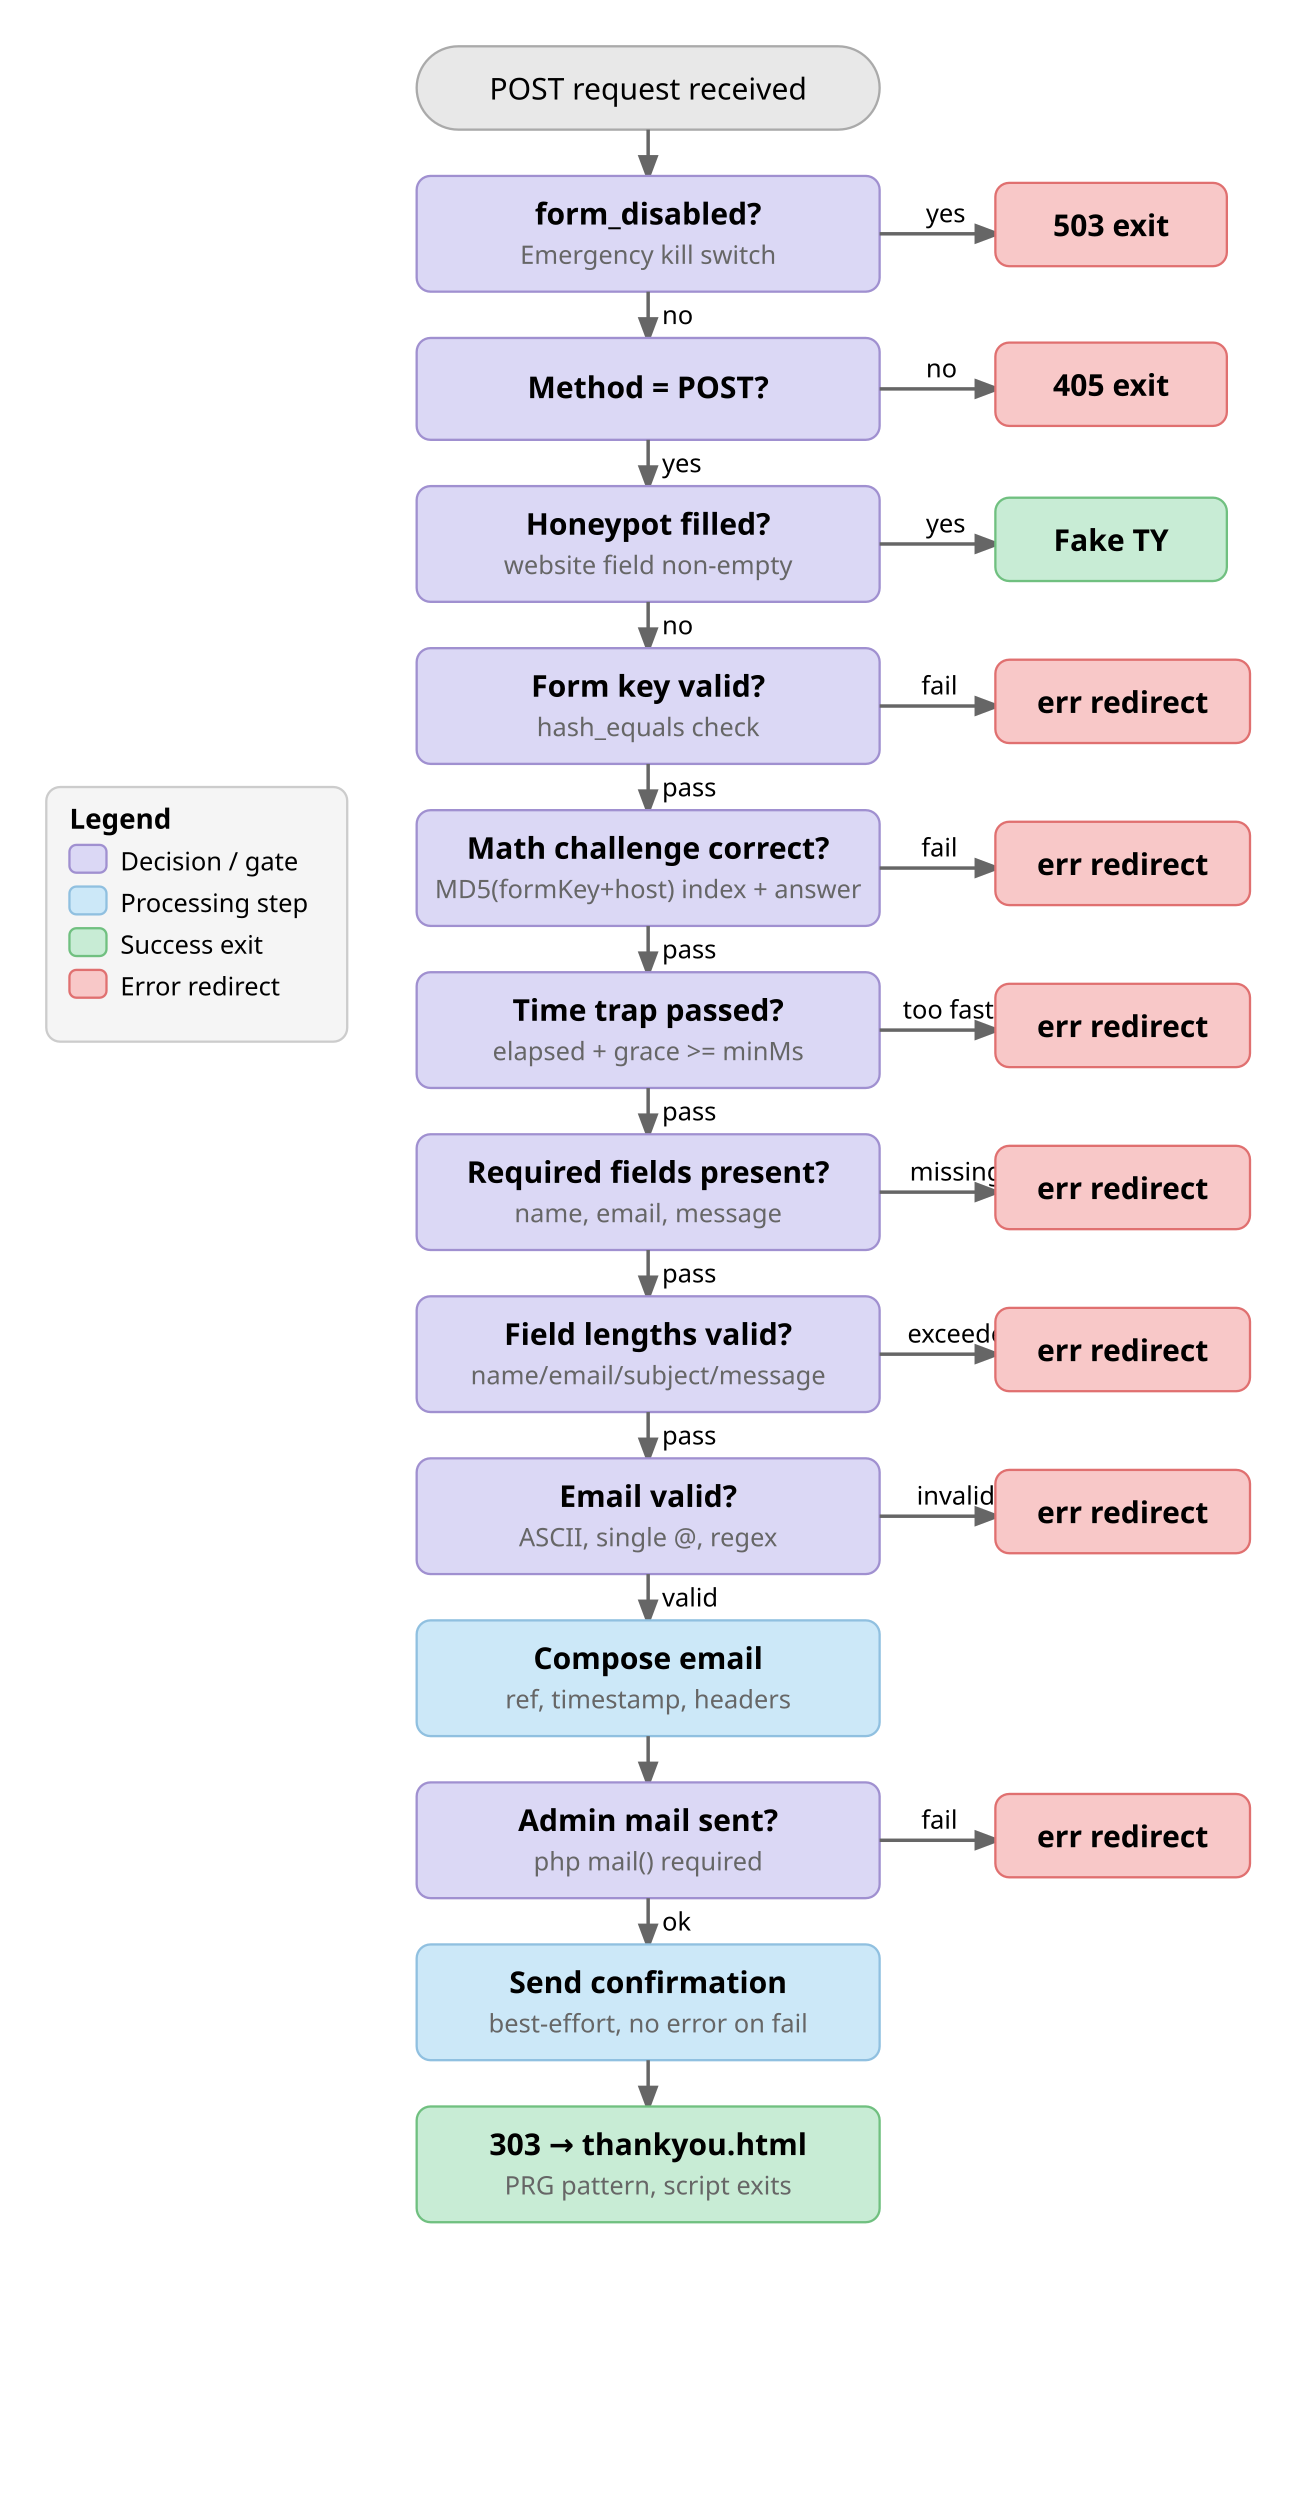
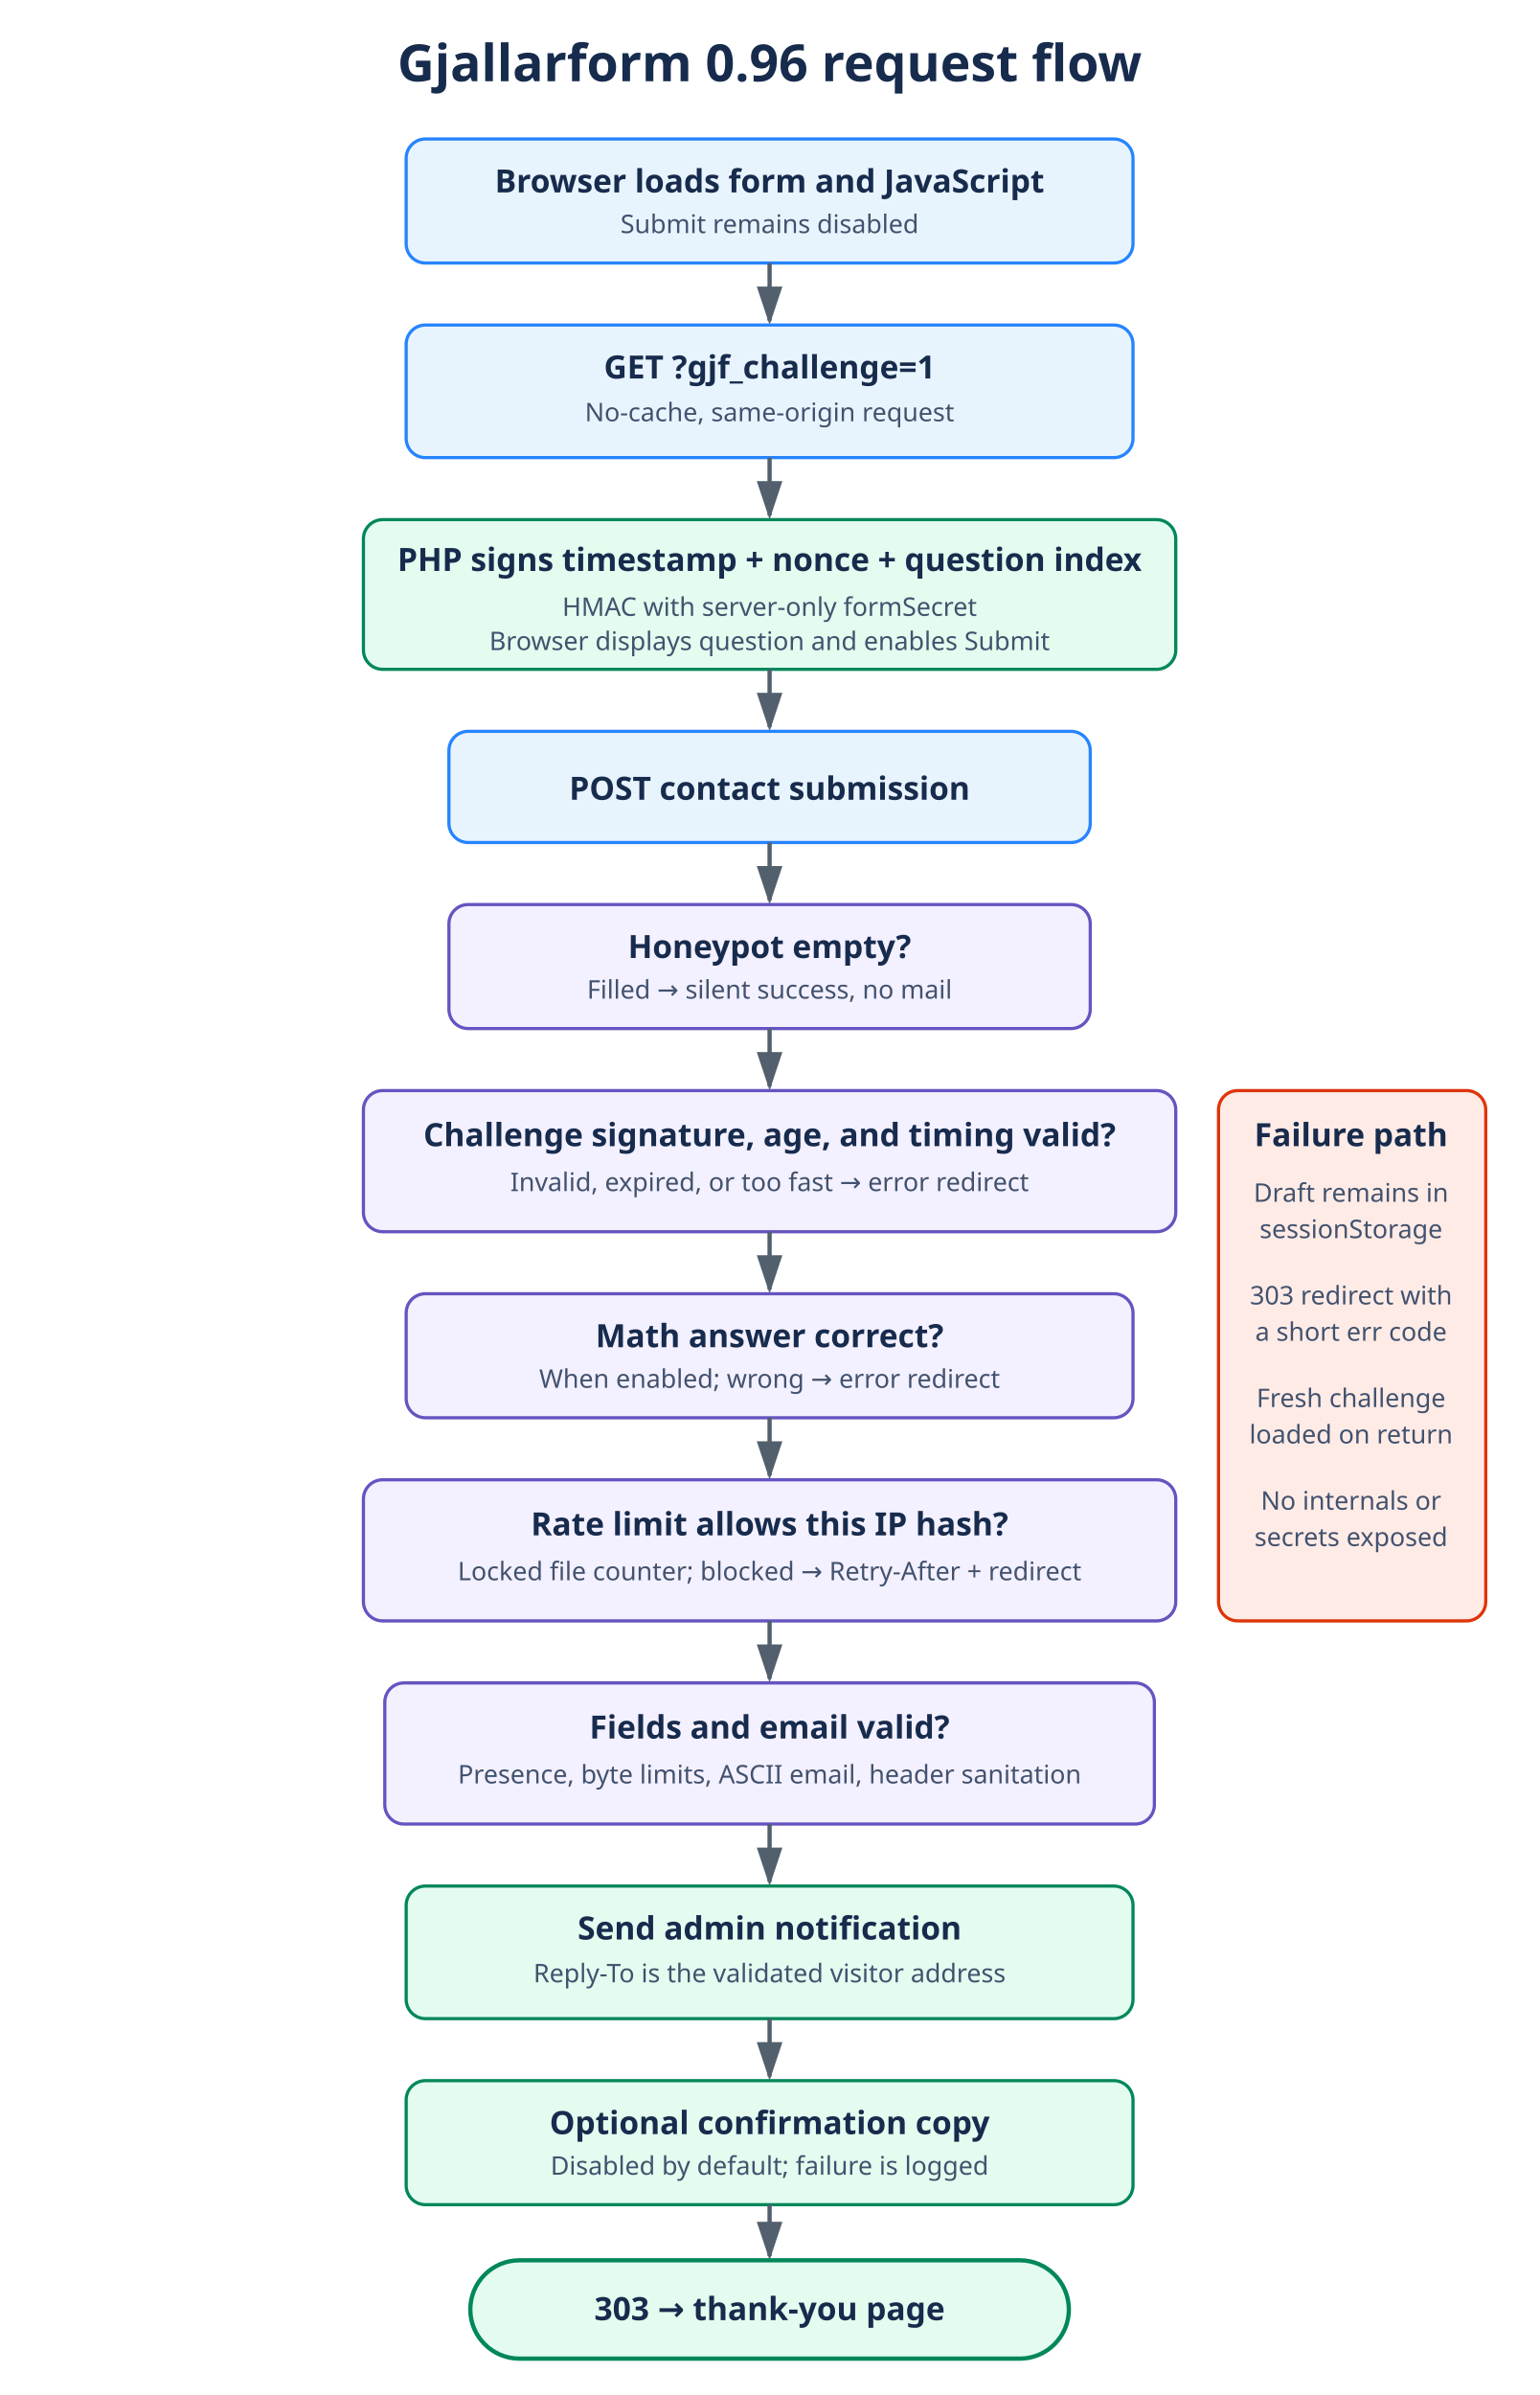
- <svg xmlns="http://www.w3.org/2000/svg" width="560" height="1080" font-family="sans-serif" font-size="13">
-   <rect x="20" y="340" width="130" height="110" rx="6" fill="#f5f5f5" stroke="#ccc" />
-   <text x="30" y="358" font-size="12" font-weight="bold">Legend</text>
-   <rect x="30" y="365" width="16" height="12" rx="3" fill="#dbd8f5" stroke="#a090d0" />
-   <text x="52" y="376" font-size="11">Decision / gate</text>
-   <rect x="30" y="383" width="16" height="12" rx="3" fill="#cce8f8" stroke="#90c0e0" />
-   <text x="52" y="394" font-size="11">Processing step</text>
-   <rect x="30" y="401" width="16" height="12" rx="3" fill="#c8ecd5" stroke="#70c080" />
-   <text x="52" y="412" font-size="11">Success exit</text>
-   <rect x="30" y="419" width="16" height="12" rx="3" fill="#f8c8c8" stroke="#e07070" />
-   <text x="52" y="430" font-size="11">Error redirect</text>
-   <rect x="180" y="20" width="200" height="36" rx="18" fill="#e8e8e8" stroke="#aaa" />
-   <text x="280" y="43" text-anchor="middle" font-size="13">POST request received</text>
-   <line x1="280" y1="56" x2="280" y2="76" stroke="#666" stroke-width="1.5" marker-end="url(#arr)" />
-   <rect x="180" y="76" width="200" height="50" rx="6" fill="#dbd8f5" stroke="#a090d0" />
-   <text x="280" y="97" text-anchor="middle" font-weight="bold">form_disabled?</text>
-   <text x="280" y="114" text-anchor="middle" font-size="11" fill="#666">Emergency kill switch</text>
-   <line x1="380" y1="101" x2="430" y2="101" stroke="#666" stroke-width="1.5" marker-end="url(#arr)" />
-   <text x="400" y="96" font-size="11">yes</text>
-   <rect x="430" y="79" width="100" height="36" rx="6" fill="#f8c8c8" stroke="#e07070" />
-   <text x="480" y="102" text-anchor="middle" font-weight="bold">503 exit</text>
-   <line x1="280" y1="126" x2="280" y2="146" stroke="#666" stroke-width="1.5" marker-end="url(#arr)" />
-   <text x="286" y="140" font-size="11">no</text>
-   <rect x="180" y="146" width="200" height="44" rx="6" fill="#dbd8f5" stroke="#a090d0" />
-   <text x="280" y="172" text-anchor="middle" font-weight="bold">Method = POST?</text>
-   <line x1="380" y1="168" x2="430" y2="168" stroke="#666" stroke-width="1.5" marker-end="url(#arr)" />
-   <text x="400" y="163" font-size="11">no</text>
-   <rect x="430" y="148" width="100" height="36" rx="6" fill="#f8c8c8" stroke="#e07070" />
-   <text x="480" y="171" text-anchor="middle" font-weight="bold">405 exit</text>
-   <line x1="280" y1="190" x2="280" y2="210" stroke="#666" stroke-width="1.5" marker-end="url(#arr)" />
-   <text x="286" y="204" font-size="11">yes</text>
-   <rect x="180" y="210" width="200" height="50" rx="6" fill="#dbd8f5" stroke="#a090d0" />
-   <text x="280" y="231" text-anchor="middle" font-weight="bold">Honeypot filled?</text>
-   <text x="280" y="248" text-anchor="middle" font-size="11" fill="#666">website field non-empty</text>
-   <line x1="380" y1="235" x2="430" y2="235" stroke="#666" stroke-width="1.5" marker-end="url(#arr)" />
-   <text x="400" y="230" font-size="11">yes</text>
-   <rect x="430" y="215" width="100" height="36" rx="6" fill="#c8ecd5" stroke="#70c080" />
-   <text x="480" y="238" text-anchor="middle" font-weight="bold">Fake TY</text>
-   <line x1="280" y1="260" x2="280" y2="280" stroke="#666" stroke-width="1.5" marker-end="url(#arr)" />
-   <text x="286" y="274" font-size="11">no</text>
-   <rect x="180" y="280" width="200" height="50" rx="6" fill="#dbd8f5" stroke="#a090d0" />
-   <text x="280" y="301" text-anchor="middle" font-weight="bold">Form key valid?</text>
-   <text x="280" y="318" text-anchor="middle" font-size="11" fill="#666">hash_equals check</text>
-   <line x1="380" y1="305" x2="430" y2="305" stroke="#666" stroke-width="1.5" marker-end="url(#arr)" />
-   <text x="398" y="300" font-size="11">fail</text>
-   <rect x="430" y="285" width="110" height="36" rx="6" fill="#f8c8c8" stroke="#e07070" />
-   <text x="485" y="308" text-anchor="middle" font-weight="bold">err redirect</text>
-   <line x1="280" y1="330" x2="280" y2="350" stroke="#666" stroke-width="1.5" marker-end="url(#arr)" />
-   <text x="286" y="344" font-size="11">pass</text>
-   <rect x="180" y="350" width="200" height="50" rx="6" fill="#dbd8f5" stroke="#a090d0" />
-   <text x="280" y="371" text-anchor="middle" font-weight="bold">Math challenge correct?</text>
-   <text x="280" y="388" text-anchor="middle" font-size="11" fill="#666">MD5(formKey+host) index + answer</text>
-   <line x1="380" y1="375" x2="430" y2="375" stroke="#666" stroke-width="1.5" marker-end="url(#arr)" />
-   <text x="398" y="370" font-size="11">fail</text>
-   <rect x="430" y="355" width="110" height="36" rx="6" fill="#f8c8c8" stroke="#e07070" />
-   <text x="485" y="378" text-anchor="middle" font-weight="bold">err redirect</text>
-   <line x1="280" y1="400" x2="280" y2="420" stroke="#666" stroke-width="1.5" marker-end="url(#arr)" />
-   <text x="286" y="414" font-size="11">pass</text>
-   <rect x="180" y="420" width="200" height="50" rx="6" fill="#dbd8f5" stroke="#a090d0" />
-   <text x="280" y="441" text-anchor="middle" font-weight="bold">Time trap passed?</text>
-   <text x="280" y="458" text-anchor="middle" font-size="11" fill="#666">elapsed + grace &gt;= minMs</text>
-   <line x1="380" y1="445" x2="430" y2="445" stroke="#666" stroke-width="1.5" marker-end="url(#arr)" />
-   <text x="390" y="440" font-size="11">too fast</text>
-   <rect x="430" y="425" width="110" height="36" rx="6" fill="#f8c8c8" stroke="#e07070" />
-   <text x="485" y="448" text-anchor="middle" font-weight="bold">err redirect</text>
-   <line x1="280" y1="470" x2="280" y2="490" stroke="#666" stroke-width="1.5" marker-end="url(#arr)" />
-   <text x="286" y="484" font-size="11">pass</text>
-   <rect x="180" y="490" width="200" height="50" rx="6" fill="#dbd8f5" stroke="#a090d0" />
-   <text x="280" y="511" text-anchor="middle" font-weight="bold">Required fields present?</text>
-   <text x="280" y="528" text-anchor="middle" font-size="11" fill="#666">name, email, message</text>
-   <line x1="380" y1="515" x2="430" y2="515" stroke="#666" stroke-width="1.5" marker-end="url(#arr)" />
-   <text x="393" y="510" font-size="11">missing</text>
-   <rect x="430" y="495" width="110" height="36" rx="6" fill="#f8c8c8" stroke="#e07070" />
-   <text x="485" y="518" text-anchor="middle" font-weight="bold">err redirect</text>
-   <line x1="280" y1="540" x2="280" y2="560" stroke="#666" stroke-width="1.5" marker-end="url(#arr)" />
-   <text x="286" y="554" font-size="11">pass</text>
-   <rect x="180" y="560" width="200" height="50" rx="6" fill="#dbd8f5" stroke="#a090d0" />
-   <text x="280" y="581" text-anchor="middle" font-weight="bold">Field lengths valid?</text>
-   <text x="280" y="598" text-anchor="middle" font-size="11" fill="#666">name/email/subject/message</text>
-   <line x1="380" y1="585" x2="430" y2="585" stroke="#666" stroke-width="1.5" marker-end="url(#arr)" />
-   <text x="392" y="580" font-size="11">exceeded</text>
-   <rect x="430" y="565" width="110" height="36" rx="6" fill="#f8c8c8" stroke="#e07070" />
-   <text x="485" y="588" text-anchor="middle" font-weight="bold">err redirect</text>
-   <line x1="280" y1="610" x2="280" y2="630" stroke="#666" stroke-width="1.5" marker-end="url(#arr)" />
-   <text x="286" y="624" font-size="11">pass</text>
-   <rect x="180" y="630" width="200" height="50" rx="6" fill="#dbd8f5" stroke="#a090d0" />
-   <text x="280" y="651" text-anchor="middle" font-weight="bold">Email valid?</text>
-   <text x="280" y="668" text-anchor="middle" font-size="11" fill="#666">ASCII, single @, regex</text>
-   <line x1="380" y1="655" x2="430" y2="655" stroke="#666" stroke-width="1.5" marker-end="url(#arr)" />
-   <text x="396" y="650" font-size="11">invalid</text>
-   <rect x="430" y="635" width="110" height="36" rx="6" fill="#f8c8c8" stroke="#e07070" />
-   <text x="485" y="658" text-anchor="middle" font-weight="bold">err redirect</text>
-   <line x1="280" y1="680" x2="280" y2="700" stroke="#666" stroke-width="1.5" marker-end="url(#arr)" />
-   <text x="286" y="694" font-size="11">valid</text>
-   <rect x="180" y="700" width="200" height="50" rx="6" fill="#cce8f8" stroke="#90c0e0" />
-   <text x="280" y="721" text-anchor="middle" font-weight="bold">Compose email</text>
-   <text x="280" y="738" text-anchor="middle" font-size="11" fill="#666">ref, timestamp, headers</text>
-   <line x1="280" y1="750" x2="280" y2="770" stroke="#666" stroke-width="1.5" marker-end="url(#arr)" />
-   <rect x="180" y="770" width="200" height="50" rx="6" fill="#dbd8f5" stroke="#a090d0" />
-   <text x="280" y="791" text-anchor="middle" font-weight="bold">Admin mail sent?</text>
-   <text x="280" y="808" text-anchor="middle" font-size="11" fill="#666">php mail() required</text>
-   <line x1="380" y1="795" x2="430" y2="795" stroke="#666" stroke-width="1.5" marker-end="url(#arr)" />
-   <text x="398" y="790" font-size="11">fail</text>
-   <rect x="430" y="775" width="110" height="36" rx="6" fill="#f8c8c8" stroke="#e07070" />
-   <text x="485" y="798" text-anchor="middle" font-weight="bold">err redirect</text>
-   <line x1="280" y1="820" x2="280" y2="840" stroke="#666" stroke-width="1.5" marker-end="url(#arr)" />
-   <text x="286" y="834" font-size="11">ok</text>
-   <rect x="180" y="840" width="200" height="50" rx="6" fill="#cce8f8" stroke="#90c0e0" />
-   <text x="280" y="861" text-anchor="middle" font-weight="bold">Send confirmation</text>
-   <text x="280" y="878" text-anchor="middle" font-size="11" fill="#666">best-effort, no error on fail</text>
-   <line x1="280" y1="890" x2="280" y2="910" stroke="#666" stroke-width="1.5" marker-end="url(#arr)" />
-   <rect x="180" y="910" width="200" height="50" rx="6" fill="#c8ecd5" stroke="#70c080" />
-   <text x="280" y="931" text-anchor="middle" font-weight="bold">303 → thankyou.html</text>
-   <text x="280" y="948" text-anchor="middle" font-size="11" fill="#666">PRG pattern, script exits</text>
+ <svg xmlns="http://www.w3.org/2000/svg" width="720" height="1120" viewBox="0 0 720 1120" font-family="system-ui, sans-serif">
  <defs>
-     <marker id="arr" markerWidth="8" markerHeight="8" refX="6" refY="3" orient="auto">
-       <path d="M0,0 L0,6 L8,3 z" fill="#666" />
+     <marker id="arrow" markerWidth="10" markerHeight="10" refX="8" refY="3" orient="auto">
+       <path d="M0,0 L0,6 L9,3 z" fill="#52606d" />
    </marker>
+     <style>
+       .title{font-size:24px;font-weight:700;fill:#172b4d}.label{font-size:15px;font-weight:650;fill:#172b4d}.note{font-size:12px;fill:#42526e}.line{stroke:#52606d;stroke-width:2;marker-end:url(#arrow)}.browser{fill:#e8f4fd;stroke:#2684ff;stroke-width:1.5}.gate{fill:#f3f0ff;stroke:#6554c0;stroke-width:1.5}.step{fill:#e3fcef;stroke:#00875a;stroke-width:1.5}.error{fill:#ffebe6;stroke:#de350b;stroke-width:1.5}.success{fill:#e3fcef;stroke:#00875a;stroke-width:2}
+     </style>
  </defs>
+   <text x="360" y="38" text-anchor="middle" class="title">Gjallarform 0.96 request flow</text>
+   <rect x="190" y="65" width="340" height="58" rx="9" class="browser" />
+   <text x="360" y="90" text-anchor="middle" class="label">Browser loads form and JavaScript</text>
+   <text x="360" y="109" text-anchor="middle" class="note">Submit remains disabled</text>
+   <line x1="360" y1="123" x2="360" y2="150" class="line" />
+   <rect x="190" y="152" width="340" height="62" rx="9" class="browser" />
+   <text x="360" y="177" text-anchor="middle" class="label">GET ?gjf_challenge=1</text>
+   <text x="360" y="197" text-anchor="middle" class="note">No-cache, same-origin request</text>
+   <line x1="360" y1="214" x2="360" y2="241" class="line" />
+   <rect x="170" y="243" width="380" height="70" rx="9" class="step" />
+   <text x="360" y="267" text-anchor="middle" class="label">PHP signs timestamp + nonce + question index</text>
+   <text x="360" y="288" text-anchor="middle" class="note">HMAC with server-only formSecret</text>
+   <text x="360" y="304" text-anchor="middle" class="note">Browser displays question and enables Submit</text>
+   <line x1="360" y1="313" x2="360" y2="340" class="line" />
+   <rect x="210" y="342" width="300" height="52" rx="9" class="browser" />
+   <text x="360" y="374" text-anchor="middle" class="label">POST contact submission</text>
+   <line x1="360" y1="394" x2="360" y2="421" class="line" />
+   <rect x="210" y="423" width="300" height="58" rx="9" class="gate" />
+   <text x="360" y="448" text-anchor="middle" class="label">Honeypot empty?</text>
+   <text x="360" y="467" text-anchor="middle" class="note">Filled → silent success, no mail</text>
+   <line x1="360" y1="481" x2="360" y2="508" class="line" />
+   <rect x="170" y="510" width="380" height="66" rx="9" class="gate" />
+   <text x="360" y="536" text-anchor="middle" class="label">Challenge signature, age, and timing valid?</text>
+   <text x="360" y="557" text-anchor="middle" class="note">Invalid, expired, or too fast → error redirect</text>
+   <line x1="360" y1="576" x2="360" y2="603" class="line" />
+   <rect x="190" y="605" width="340" height="58" rx="9" class="gate" />
+   <text x="360" y="630" text-anchor="middle" class="label">Math answer correct?</text>
+   <text x="360" y="649" text-anchor="middle" class="note">When enabled; wrong → error redirect</text>
+   <line x1="360" y1="663" x2="360" y2="690" class="line" />
+   <rect x="170" y="692" width="380" height="66" rx="9" class="gate" />
+   <text x="360" y="718" text-anchor="middle" class="label">Rate limit allows this IP hash?</text>
+   <text x="360" y="739" text-anchor="middle" class="note">Locked file counter; blocked → Retry-After + redirect</text>
+   <line x1="360" y1="758" x2="360" y2="785" class="line" />
+   <rect x="180" y="787" width="360" height="66" rx="9" class="gate" />
+   <text x="360" y="813" text-anchor="middle" class="label">Fields and email valid?</text>
+   <text x="360" y="834" text-anchor="middle" class="note">Presence, byte limits, ASCII email, header sanitation</text>
+   <line x1="360" y1="853" x2="360" y2="880" class="line" />
+   <rect x="190" y="882" width="340" height="62" rx="9" class="step" />
+   <text x="360" y="907" text-anchor="middle" class="label">Send admin notification</text>
+   <text x="360" y="927" text-anchor="middle" class="note">Reply-To is the validated visitor address</text>
+   <line x1="360" y1="944" x2="360" y2="971" class="line" />
+   <rect x="190" y="973" width="340" height="58" rx="9" class="step" />
+   <text x="360" y="998" text-anchor="middle" class="label">Optional confirmation copy</text>
+   <text x="360" y="1017" text-anchor="middle" class="note">Disabled by default; failure is logged</text>
+   <line x1="360" y1="1031" x2="360" y2="1055" class="line" />
+   <rect x="220" y="1057" width="280" height="46" rx="23" class="success" />
+   <text x="360" y="1085" text-anchor="middle" class="label">303 → thank-you page</text>
+   <rect x="570" y="510" width="125" height="248" rx="9" class="error" />
+   <text x="632" y="536" text-anchor="middle" class="label">Failure path</text>
+   <text x="632" y="562" text-anchor="middle" class="note">Draft remains in</text>
+   <text x="632" y="579" text-anchor="middle" class="note">sessionStorage</text>
+   <text x="632" y="610" text-anchor="middle" class="note">303 redirect with</text>
+   <text x="632" y="627" text-anchor="middle" class="note">a short err code</text>
+   <text x="632" y="658" text-anchor="middle" class="note">Fresh challenge</text>
+   <text x="632" y="675" text-anchor="middle" class="note">loaded on return</text>
+   <text x="632" y="706" text-anchor="middle" class="note">No internals or</text>
+   <text x="632" y="723" text-anchor="middle" class="note">secrets exposed</text>
</svg>
